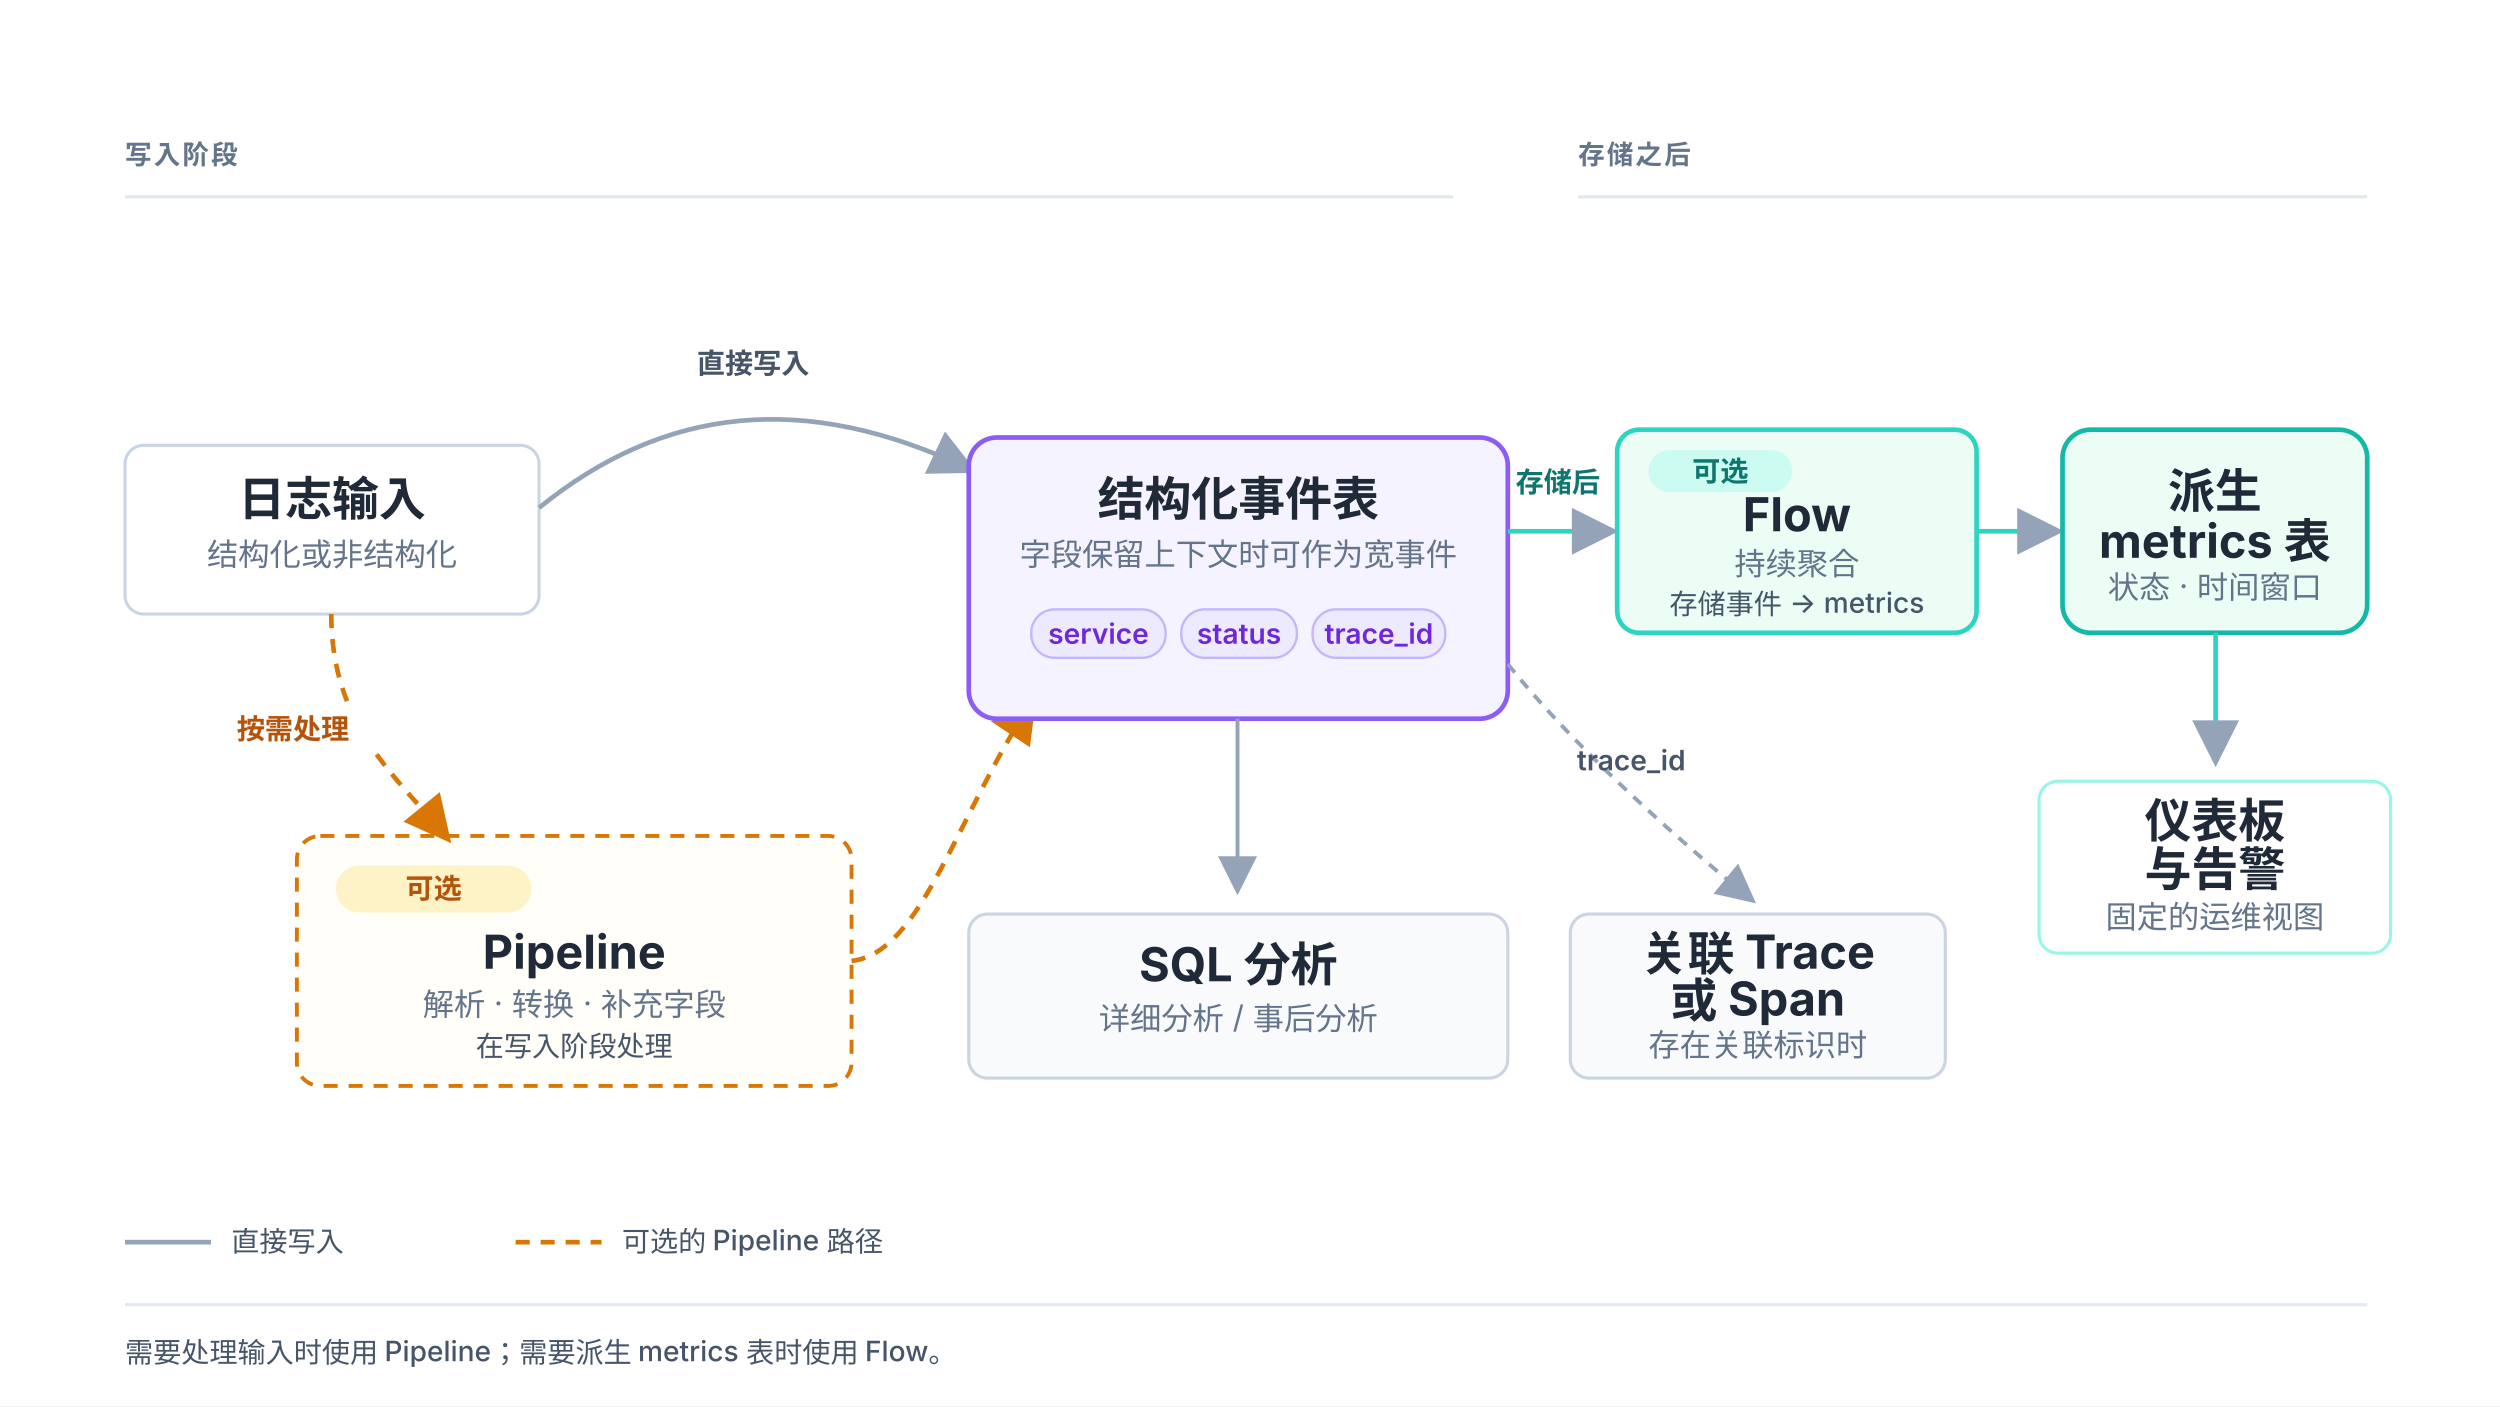
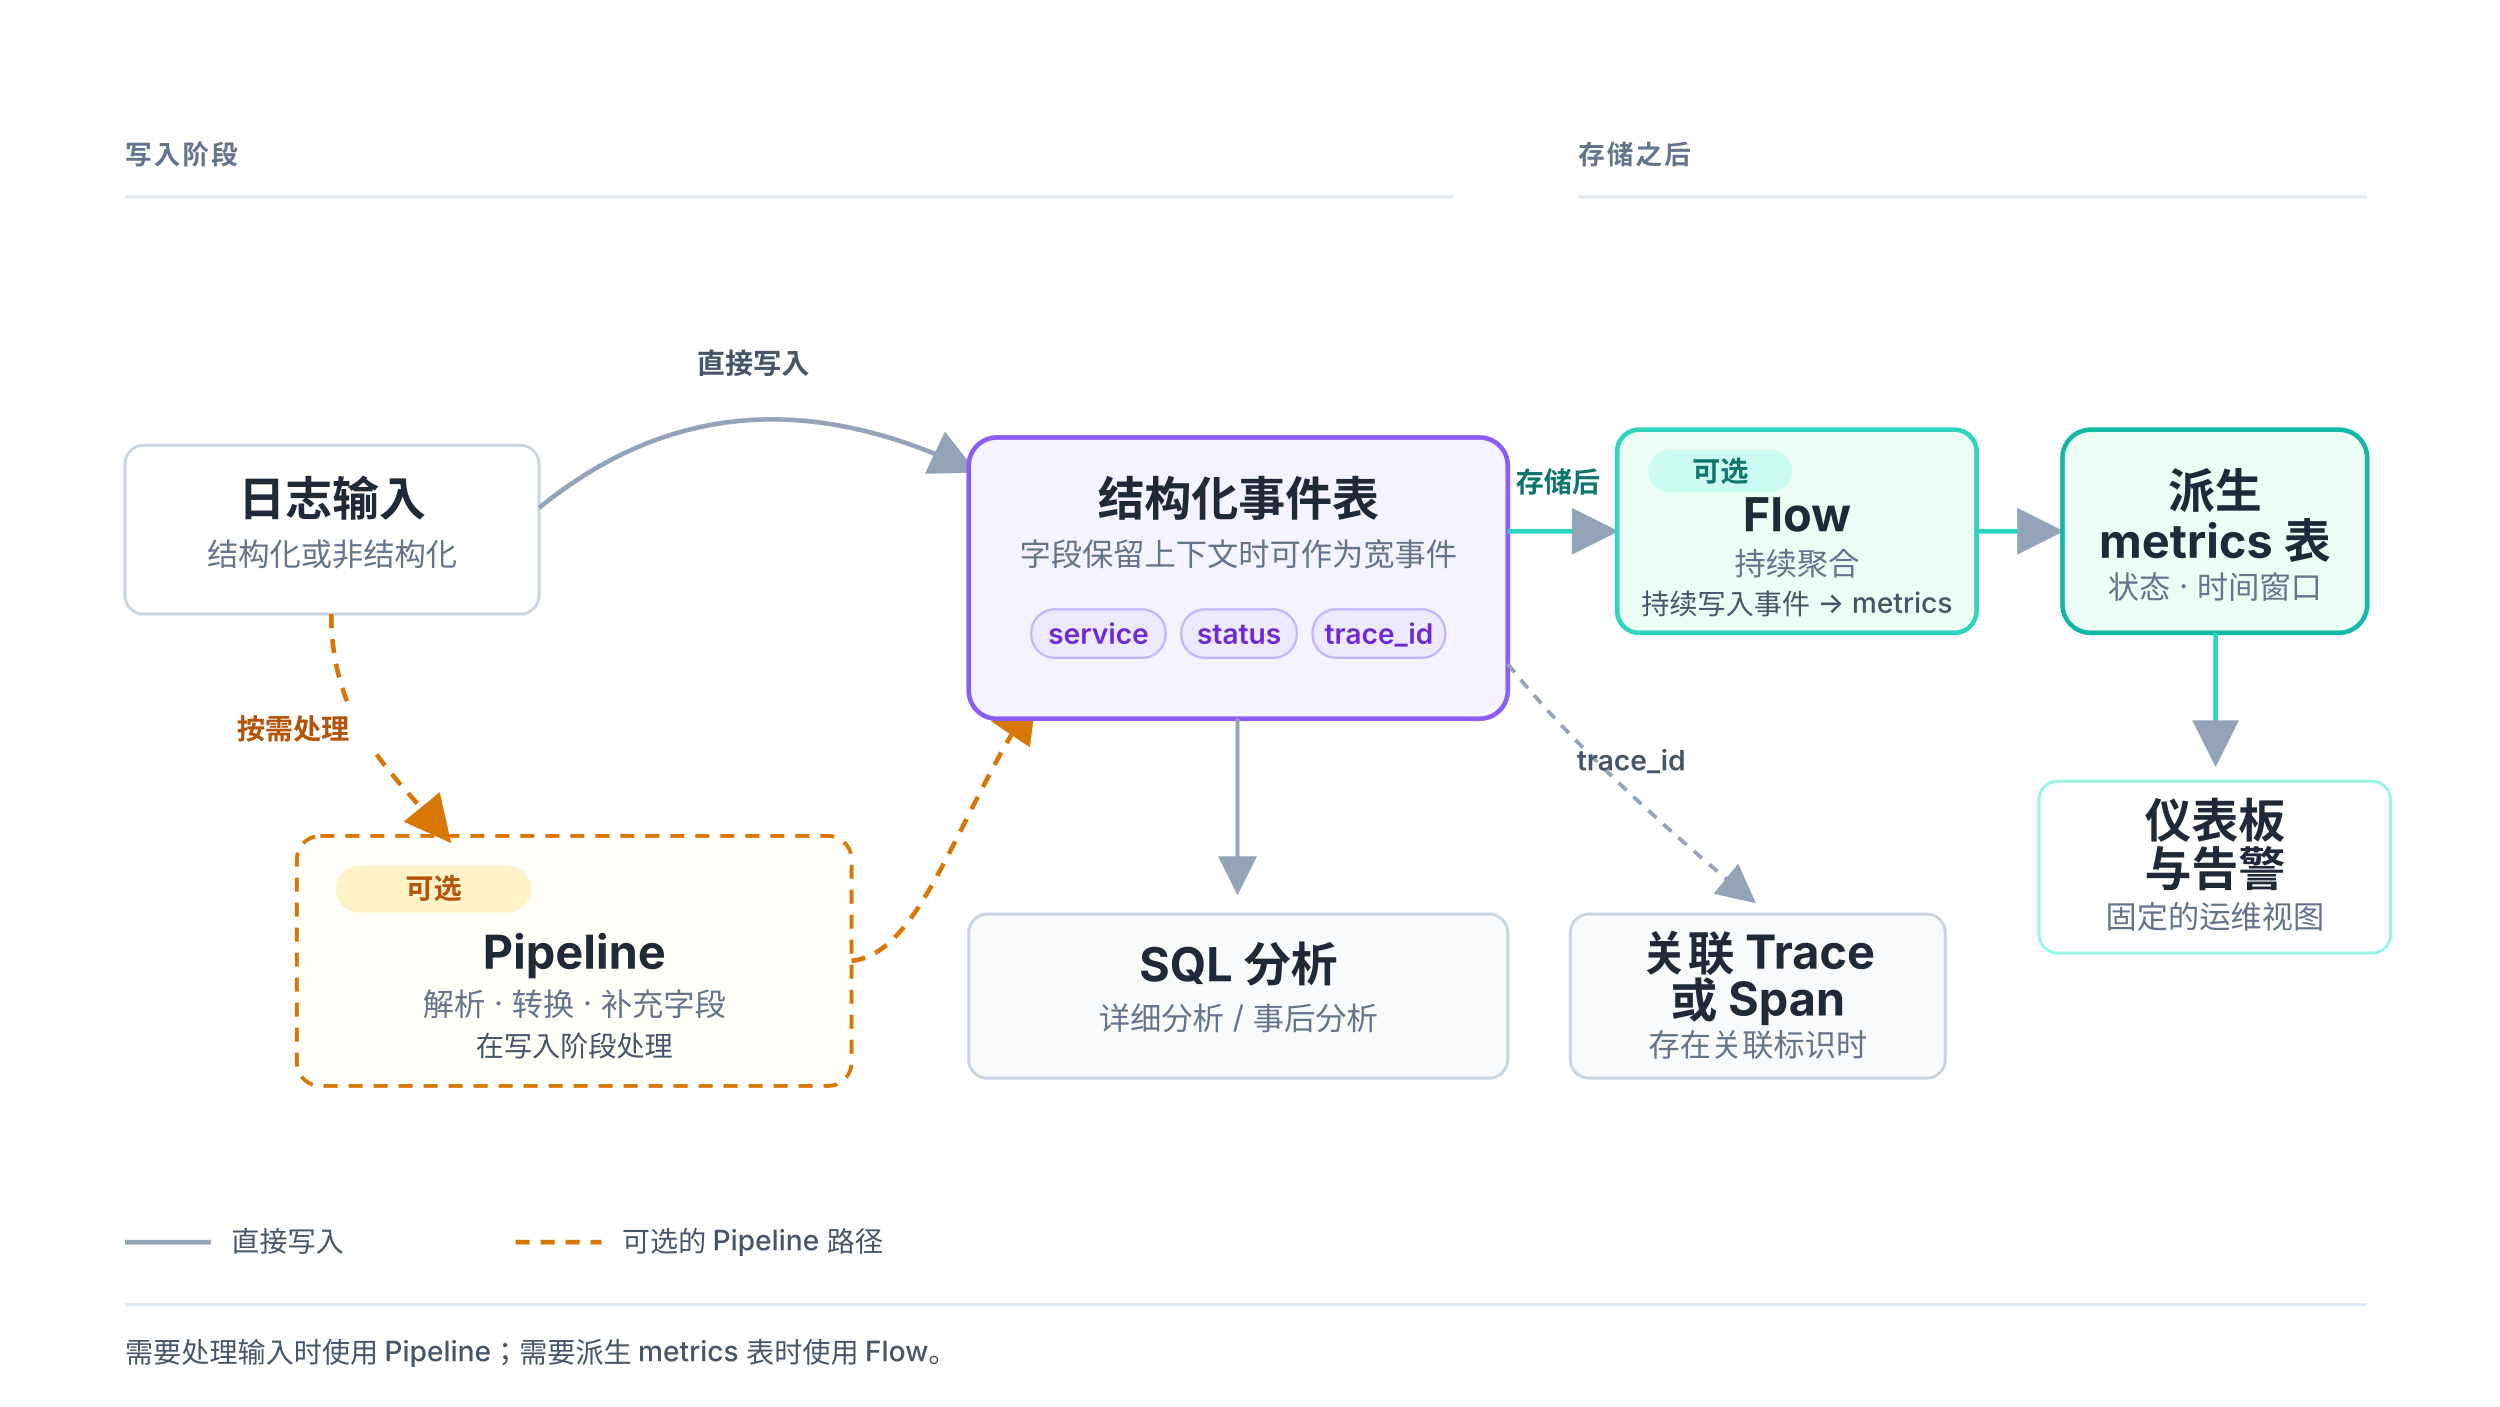
<svg xmlns="http://www.w3.org/2000/svg" width="1600" height="900" viewBox="0 0 1600 900" role="img" aria-labelledby="title desc">
  <defs>
    <marker id="arrow-slate" markerWidth="10" markerHeight="10" refX="8" refY="5" orient="auto" markerUnits="strokeWidth">
      <path d="M0,0 L10,5 L0,10 z" fill="#94A3B8" />
    </marker>
    <marker id="arrow-amber" markerWidth="10" markerHeight="10" refX="8" refY="5" orient="auto" markerUnits="strokeWidth">
      <path d="M0,0 L10,5 L0,10 z" fill="#D97706" />
    </marker>
    <marker id="arrow-purple" markerWidth="10" markerHeight="10" refX="8" refY="5" orient="auto" markerUnits="strokeWidth">
      <path d="M0,0 L10,5 L0,10 z" fill="#8B5CF6" />
    </marker>
    <style>
      .font { font-family: Inter, ui-sans-serif, system-ui, -apple-system, BlinkMacSystemFont, "Segoe UI", sans-serif; }
      .kicker { font: 600 17px Inter, ui-sans-serif, system-ui, sans-serif; letter-spacing: .08em; fill: #64748B; }
      .title { font: 650 30px Inter, ui-sans-serif, system-ui, sans-serif; fill: #1F2937; }
      .sub { font: 400 20px Inter, ui-sans-serif, system-ui, sans-serif; fill: #64748B; }
      .small { font: 500 18px Inter, ui-sans-serif, system-ui, sans-serif; fill: #475569; }
      .edge { font: 600 18px Inter, ui-sans-serif, system-ui, sans-serif; fill: #475569; }
      .amberText { font: 600 18px Inter, ui-sans-serif, system-ui, sans-serif; fill: #B45309; }
      .purpleText { font: 600 18px Inter, ui-sans-serif, system-ui, sans-serif; fill: #6D28D9; }
      .tealText { font: 600 18px Inter, ui-sans-serif, system-ui, sans-serif; fill: #0F766E; }
    </style>
  </defs>
  <rect width="1600" height="900" fill="#FFFFFF" />
  <text x="80" y="105" class="kicker">写入阶段</text>
  <line x1="80" y1="126" x2="930" y2="126" stroke="#E2E8F0" stroke-width="2" />
  <text x="1010" y="105" class="kicker">存储之后</text>
  <line x1="1010" y1="126" x2="1515" y2="126" stroke="#E2E8F0" stroke-width="2" />
  <rect x="80" y="285" width="265" height="108" rx="12" fill="#FFFFFF" stroke="#CBD5E1" stroke-width="2" />
  <text x="212.5" y="330" text-anchor="middle" class="title">日志输入</text>
  <text x="212.5" y="362" text-anchor="middle" class="sub">结构化或非结构化</text>
  <path d="M345 325 C425 260, 515 250, 620 300" fill="none" stroke="#94A3B8" stroke-width="3" marker-end="url(#arrow-slate)" />
  <rect x="407" y="214" width="150" height="36" rx="18" fill="#FFFFFF" />
  <text x="482" y="239" text-anchor="middle" class="edge">直接写入</text>
  <rect x="190" y="535" width="355" height="160" rx="15" fill="#FFFEF8" stroke="#D97706" stroke-width="2.5" stroke-dasharray="9 7" />
  <rect x="215" y="554" width="125" height="30" rx="15" fill="#FEF3C7" />
  <text x="277.5" y="575" text-anchor="middle" class="amberText">可选</text>
  <text x="367.5" y="620" text-anchor="middle" class="title">Pipeline</text>
  <text x="367.5" y="650" text-anchor="middle" class="sub">解析 · 转换 · 补充字段</text>
  <text x="367.5" y="676" text-anchor="middle" class="small">在写入阶段处理</text>
  <path d="M212 393 C212 465, 254 497, 285 535" fill="none" stroke="#D97706" stroke-width="3" stroke-dasharray="9 7" marker-end="url(#arrow-amber)" />
  <rect x="91" y="452" width="193" height="30" rx="15" fill="#FFFFFF" />
  <text x="187.5" y="473" text-anchor="middle" class="amberText">按需处理</text>
  <path d="M545 615 C590 610, 612 522, 660 450" fill="none" stroke="#D97706" stroke-width="3" stroke-dasharray="9 7" marker-end="url(#arrow-amber)" />
  <rect x="620" y="280" width="345" height="180" rx="18" fill="#F5F3FF" stroke="#8B5CF6" stroke-width="3" />
  <text x="792.5" y="330" text-anchor="middle" class="title">结构化事件表</text>
  <text x="792.5" y="362" text-anchor="middle" class="sub">字段保留上下文时可作为宽事件</text>
  <g fill="#EDE9FE" stroke="#C4B5FD" stroke-width="1.5">
    <rect x="660" y="390" width="86" height="31" rx="15" />
    <rect x="756" y="390" width="74" height="31" rx="15" />
    <rect x="840" y="390" width="85" height="31" rx="15" />
  </g>
  <text x="703" y="412" text-anchor="middle" class="purpleText">service</text>
  <text x="793" y="412" text-anchor="middle" class="purpleText">status</text>
  <text x="882.5" y="412" text-anchor="middle" class="purpleText">trace_id</text>
  <path d="M965 340 C993 340, 1003 340, 1030 340" fill="none" stroke="#2DD4BF" stroke-width="3" marker-end="url(#arrow-slate)" />
  <text x="997" y="315" text-anchor="middle" class="tealText">存储后</text>
  <rect x="1035" y="275" width="230" height="130" rx="14" fill="#ECFDF5" stroke="#2DD4BF" stroke-width="3" />
  <rect x="1055" y="288" width="92" height="27" rx="13.5" fill="#CCFBF1" />
  <text x="1101" y="308" text-anchor="middle" class="tealText">可选</text>
  <text x="1150" y="340" text-anchor="middle" class="title">Flow</text>
  <text x="1150" y="368" text-anchor="middle" class="sub">持续聚合</text>
-   <text x="1150" y="393" text-anchor="middle" class="small">存储事件 → metrics</text>
+   <text x="1150" y="393" text-anchor="middle" class="small">持续写入事件 → metrics</text>
  <path d="M1265 340 L1315 340" fill="none" stroke="#2DD4BF" stroke-width="3" marker-end="url(#arrow-slate)" />
  <rect x="1320" y="275" width="195" height="130" rx="18" fill="#ECFDF5" stroke="#14B8A6" stroke-width="3" />
  <text x="1417.5" y="325" text-anchor="middle" class="title">派生</text>
  <text x="1417.5" y="357" text-anchor="middle" class="title">metrics 表</text>
  <text x="1417.5" y="383" text-anchor="middle" class="sub">状态 · 时间窗口</text>
  <path d="M1418 405 L1418 485" fill="none" stroke="#2DD4BF" stroke-width="3" marker-end="url(#arrow-slate)" />
  <rect x="1305" y="500" width="225" height="110" rx="12" fill="#FFFFFF" stroke="#99F6E4" stroke-width="2" />
  <text x="1417.5" y="536" text-anchor="middle" class="title">仪表板</text>
  <text x="1417.5" y="567" text-anchor="middle" class="title">与告警</text>
  <text x="1417.5" y="594" text-anchor="middle" class="sub">固定的运维视图</text>
  <path d="M792 460 L792 568" fill="none" stroke="#94A3B8" stroke-width="2.5" marker-end="url(#arrow-slate)" />
  <rect x="620" y="585" width="345" height="105" rx="12" fill="#F8FAFC" stroke="#CBD5E1" stroke-width="2" />
  <text x="792.5" y="628" text-anchor="middle" class="title">SQL 分析</text>
  <text x="792.5" y="659" text-anchor="middle" class="sub">详细分析 / 事后分析</text>
  <path d="M965 425 C1005 475, 1065 530, 1120 575" fill="none" stroke="#94A3B8" stroke-width="2.5" stroke-dasharray="7 6" marker-end="url(#arrow-slate)" />
  <text x="1044" y="493" text-anchor="middle" class="edge">trace_id</text>
  <rect x="1005" y="585" width="240" height="105" rx="12" fill="#F8FAFC" stroke="#CBD5E1" stroke-width="2" />
  <text x="1125" y="621" text-anchor="middle" class="title">关联 Trace</text>
  <text x="1125" y="651" text-anchor="middle" class="title">或 Span</text>
  <text x="1125" y="676" text-anchor="middle" class="sub">存在关联标识时</text>
  <line x1="80" y1="795" x2="135" y2="795" stroke="#94A3B8" stroke-width="3" />
  <text x="148" y="801" class="small">直接写入</text>
  <line x1="330" y1="795" x2="385" y2="795" stroke="#D97706" stroke-width="3" stroke-dasharray="9 7" />
  <text x="398" y="801" class="small">可选的 Pipeline 路径</text>
  <line x1="80" y1="835" x2="1515" y2="835" stroke="#E2E8F0" stroke-width="2" />
  <text x="80" y="872" class="small">需要处理输入时使用 Pipeline；需要派生 metrics 表时使用 Flow。</text>
</svg>
